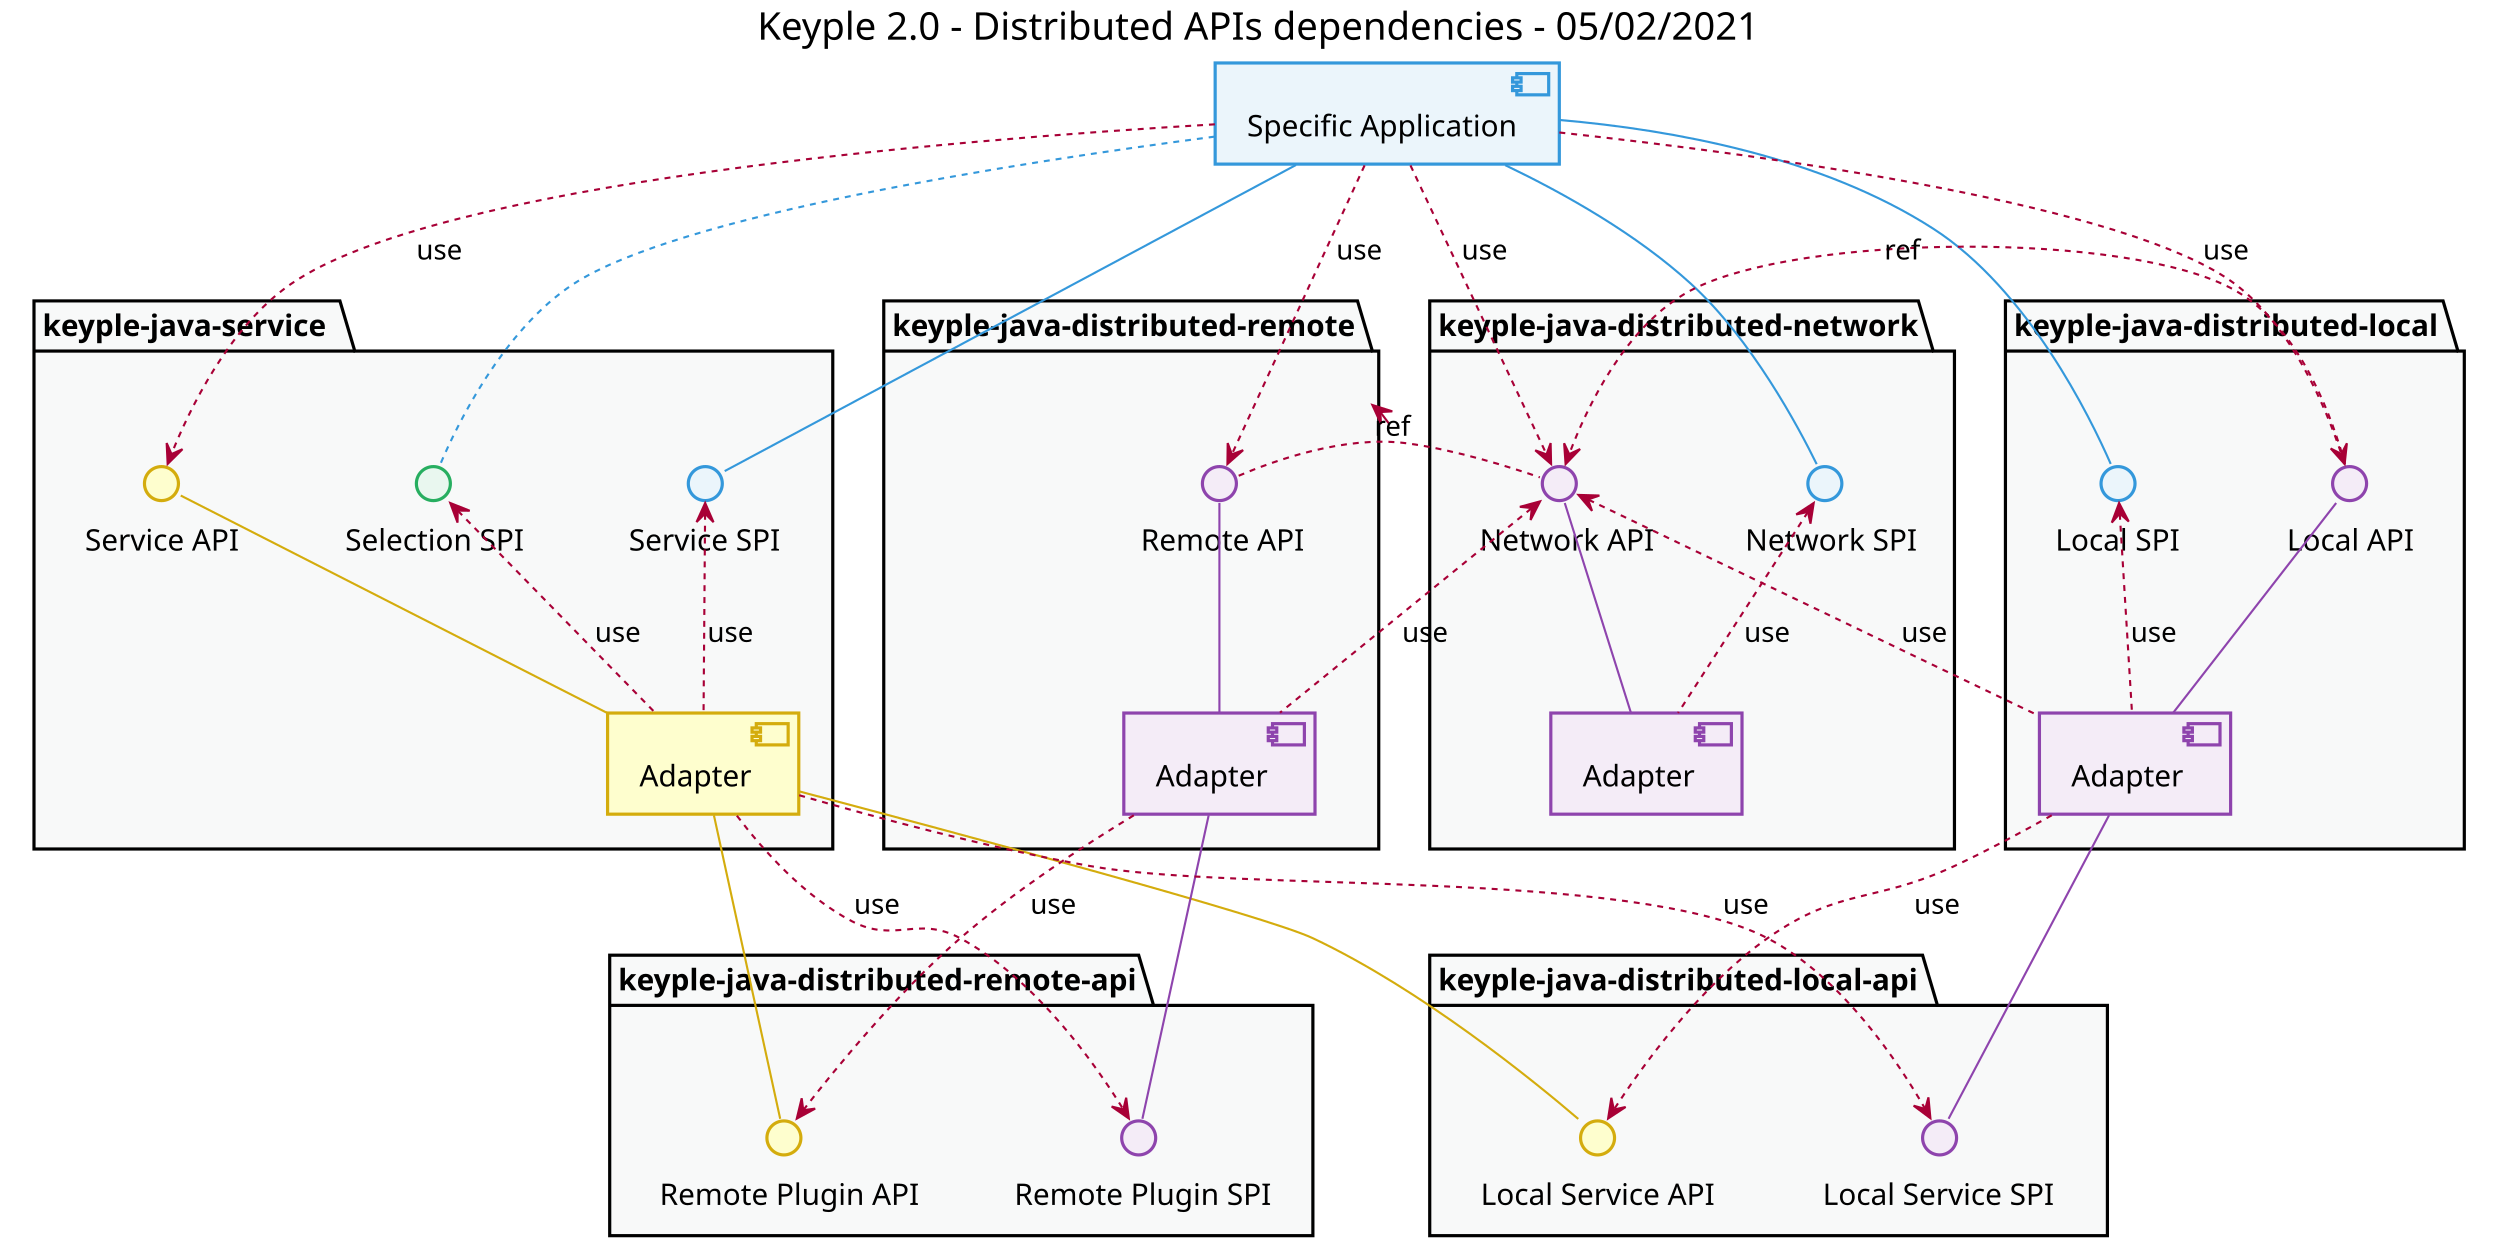
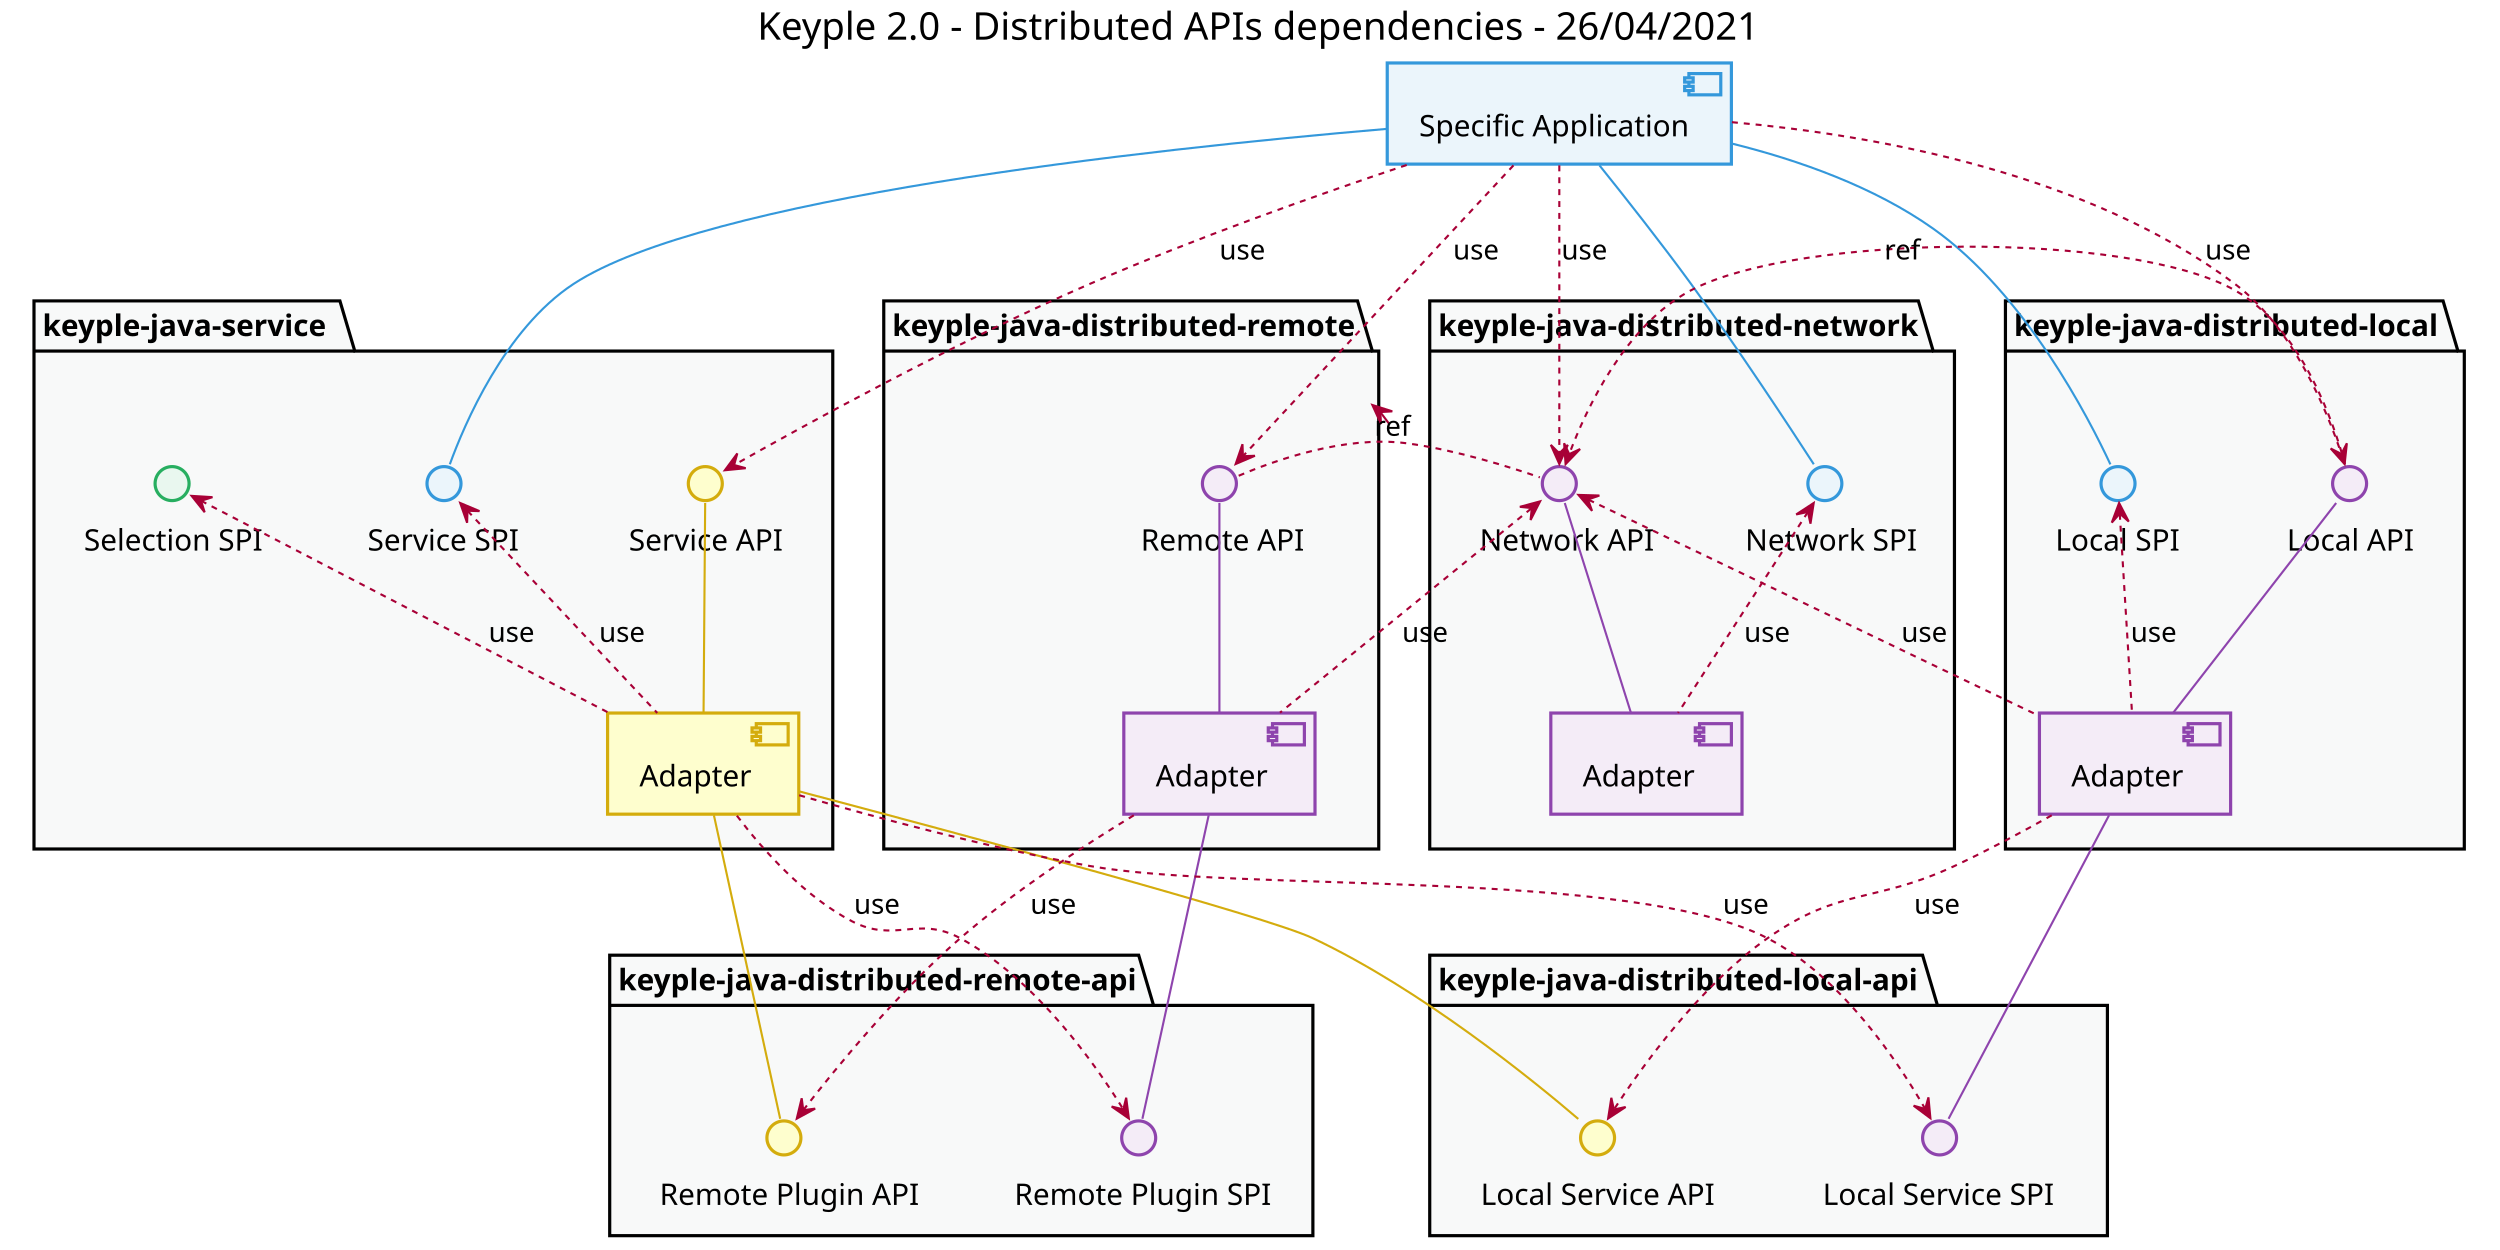
<svg xmlns="http://www.w3.org/2000/svg" contentScriptType="application/ecmascript" contentStyleType="text/css" height="1470px" preserveAspectRatio="none" style="width:2942px;height:1470px;" version="1.1" viewBox="0 0 2942 1470" width="2942.5px" zoomAndPan="magnify">
  <defs />
  <g>
-     <text fill="#000000" font-family="sans-serif" font-size="45" lengthAdjust="spacing" textLength="1127.5" x="891.25" y="46.714">Keyple 2.0 - Distributed APIs dependencies - 05/02/2021</text>
+     <text fill="#000000" font-family="sans-serif" font-size="45" lengthAdjust="spacing" textLength="1127.5" x="891.25" y="46.714">Keyple 2.0 - Distributed APIs dependencies - 26/04/2021</text>
    <polygon fill="#F8F9F9" points="40,354.102,400,354.102,417.5,413.125,980,413.125,980,999.102,40,999.102,40,354.102" style="stroke:#000000;stroke-width:3.75;" />
    <line style="stroke:#000000;stroke-width:3.75;" x1="40" x2="417.5" y1="413.125" y2="413.125" />
    <text fill="#000000" font-family="sans-serif" font-size="35" font-weight="bold" lengthAdjust="spacing" textLength="345" x="50" y="395.435">keyple-java-service</text>
    <polygon fill="#F8F9F9" points="2360,354.102,2875,354.102,2892.5,413.125,2900,413.125,2900,999.102,2360,999.102,2360,354.102" style="stroke:#000000;stroke-width:3.75;" />
    <line style="stroke:#000000;stroke-width:3.75;" x1="2360" x2="2892.5" y1="413.125" y2="413.125" />
    <text fill="#000000" font-family="sans-serif" font-size="35" font-weight="bold" lengthAdjust="spacing" textLength="500" x="2370" y="395.435">keyple-java-distributed-local</text>
    <polygon fill="#F8F9F9" points="1682.5,354.102,2257.5,354.102,2275,413.125,2300,413.125,2300,999.102,1682.5,999.102,1682.5,354.102" style="stroke:#000000;stroke-width:3.75;" />
    <line style="stroke:#000000;stroke-width:3.75;" x1="1682.5" x2="2275" y1="413.125" y2="413.125" />
    <text fill="#000000" font-family="sans-serif" font-size="35" font-weight="bold" lengthAdjust="spacing" textLength="560" x="1692.5" y="395.435">keyple-java-distributed-network</text>
    <polygon fill="#F8F9F9" points="1040,354.102,1597.5,354.102,1615,413.125,1622.5,413.125,1622.5,999.102,1040,999.102,1040,354.102" style="stroke:#000000;stroke-width:3.75;" />
    <line style="stroke:#000000;stroke-width:3.75;" x1="1040" x2="1615" y1="413.125" y2="413.125" />
    <text fill="#000000" font-family="sans-serif" font-size="35" font-weight="bold" lengthAdjust="spacing" textLength="542.5" x="1050" y="395.435">keyple-java-distributed-remote</text>
    <polygon fill="#F8F9F9" points="717.5,1124.102,1340,1124.102,1357.5,1183.125,1545,1183.125,1545,1454.102,717.5,1454.102,717.5,1124.102" style="stroke:#000000;stroke-width:3.75;" />
    <line style="stroke:#000000;stroke-width:3.75;" x1="717.5" x2="1357.5" y1="1183.125" y2="1183.125" />
    <text fill="#000000" font-family="sans-serif" font-size="35" font-weight="bold" lengthAdjust="spacing" textLength="607.5" x="727.5" y="1165.435">keyple-java-distributed-remote-api</text>
    <polygon fill="#F8F9F9" points="1682.5,1124.102,2262.5,1124.102,2280,1183.125,2480,1183.125,2480,1454.102,1682.5,1454.102,1682.5,1124.102" style="stroke:#000000;stroke-width:3.75;" />
    <line style="stroke:#000000;stroke-width:3.75;" x1="1682.5" x2="2280" y1="1183.125" y2="1183.125" />
    <text fill="#000000" font-family="sans-serif" font-size="35" font-weight="bold" lengthAdjust="spacing" textLength="565" x="1692.5" y="1165.435">keyple-java-distributed-local-api</text>
-     <ellipse cx="190" cy="569.102" fill="#FEFECE" rx="20" ry="20" style="stroke:#D4AC0D;stroke-width:3.75;" />
-     <text fill="#000000" font-family="sans-serif" font-size="35" lengthAdjust="spacing" textLength="180" x="100" y="647.935">Service API</text>
-     <ellipse cx="830" cy="569.102" fill="#EBF5FB" rx="20" ry="20" style="stroke:#3498DB;stroke-width:3.75;" />
-     <text fill="#000000" font-family="sans-serif" font-size="35" lengthAdjust="spacing" textLength="180" x="740" y="647.935">Service SPI</text>
-     <ellipse cx="510" cy="569.102" fill="#E9F7EF" rx="20" ry="20" style="stroke:#27AE60;stroke-width:3.75;" />
-     <text fill="#000000" font-family="sans-serif" font-size="35" lengthAdjust="spacing" textLength="207.5" x="406.25" y="647.935">Selection SPI</text>
+     <ellipse cx="830" cy="569.102" fill="#FEFECE" rx="20" ry="20" style="stroke:#D4AC0D;stroke-width:3.75;" />
+     <text fill="#000000" font-family="sans-serif" font-size="35" lengthAdjust="spacing" textLength="180" x="740" y="647.935">Service API</text>
+     <ellipse cx="522.5" cy="569.102" fill="#EBF5FB" rx="20" ry="20" style="stroke:#3498DB;stroke-width:3.75;" />
+     <text fill="#000000" font-family="sans-serif" font-size="35" lengthAdjust="spacing" textLength="180" x="432.5" y="647.935">Service SPI</text>
+     <ellipse cx="202.5" cy="569.102" fill="#E9F7EF" rx="20" ry="20" style="stroke:#27AE60;stroke-width:3.75;" />
+     <text fill="#000000" font-family="sans-serif" font-size="35" lengthAdjust="spacing" textLength="207.5" x="98.75" y="647.935">Selection SPI</text>
    <rect fill="#FEFECE" height="119.023" style="stroke:#D4AC0D;stroke-width:3.75;" width="225" x="715" y="839.102" />
    <rect fill="#FEFECE" height="25" style="stroke:#D4AC0D;stroke-width:3.75;" width="37.5" x="890" y="851.602" />
    <rect fill="#FEFECE" height="5" style="stroke:#D4AC0D;stroke-width:3.75;" width="10" x="885" y="856.602" />
    <rect fill="#FEFECE" height="5" style="stroke:#D4AC0D;stroke-width:3.75;" width="10" x="885" y="866.602" />
    <text fill="#000000" font-family="sans-serif" font-size="35" lengthAdjust="spacing" textLength="125" x="752.5" y="925.435">Adapter</text>
    <ellipse cx="2765" cy="569.102" fill="#F4ECF7" rx="20" ry="20" style="stroke:#8E44AD;stroke-width:3.75;" />
    <text fill="#000000" font-family="sans-serif" font-size="35" lengthAdjust="spacing" textLength="147.5" x="2691.25" y="647.935">Local API</text>
    <ellipse cx="2492.5" cy="569.102" fill="#EBF5FB" rx="20" ry="20" style="stroke:#3498DB;stroke-width:3.75;" />
    <text fill="#000000" font-family="sans-serif" font-size="35" lengthAdjust="spacing" textLength="147.5" x="2418.75" y="647.935">Local SPI</text>
    <rect fill="#F4ECF7" height="119.023" style="stroke:#8E44AD;stroke-width:3.75;" width="225" x="2400" y="839.102" />
    <rect fill="#F4ECF7" height="25" style="stroke:#8E44AD;stroke-width:3.75;" width="37.5" x="2575" y="851.602" />
    <rect fill="#F4ECF7" height="5" style="stroke:#8E44AD;stroke-width:3.75;" width="10" x="2570" y="856.602" />
    <rect fill="#F4ECF7" height="5" style="stroke:#8E44AD;stroke-width:3.75;" width="10" x="2570" y="866.602" />
    <text fill="#000000" font-family="sans-serif" font-size="35" lengthAdjust="spacing" textLength="125" x="2437.5" y="925.435">Adapter</text>
    <ellipse cx="1835" cy="569.102" fill="#F4ECF7" rx="20" ry="20" style="stroke:#8E44AD;stroke-width:3.75;" />
    <text fill="#000000" font-family="sans-serif" font-size="35" lengthAdjust="spacing" textLength="187.5" x="1741.25" y="647.935">Network API</text>
    <ellipse cx="2147.5" cy="569.102" fill="#EBF5FB" rx="20" ry="20" style="stroke:#3498DB;stroke-width:3.75;" />
    <text fill="#000000" font-family="sans-serif" font-size="35" lengthAdjust="spacing" textLength="187.5" x="2053.75" y="647.935">Network SPI</text>
    <rect fill="#F4ECF7" height="119.023" style="stroke:#8E44AD;stroke-width:3.75;" width="225" x="1825" y="839.102" />
    <rect fill="#F4ECF7" height="25" style="stroke:#8E44AD;stroke-width:3.75;" width="37.5" x="2000" y="851.602" />
    <rect fill="#F4ECF7" height="5" style="stroke:#8E44AD;stroke-width:3.75;" width="10" x="1995" y="856.602" />
    <rect fill="#F4ECF7" height="5" style="stroke:#8E44AD;stroke-width:3.75;" width="10" x="1995" y="866.602" />
    <text fill="#000000" font-family="sans-serif" font-size="35" lengthAdjust="spacing" textLength="125" x="1862.5" y="925.435">Adapter</text>
    <ellipse cx="1435" cy="569.102" fill="#F4ECF7" rx="20" ry="20" style="stroke:#8E44AD;stroke-width:3.75;" />
    <text fill="#000000" font-family="sans-serif" font-size="35" lengthAdjust="spacing" textLength="185" x="1342.5" y="647.935">Remote API</text>
    <rect fill="#F4ECF7" height="119.023" style="stroke:#8E44AD;stroke-width:3.75;" width="225" x="1322.5" y="839.102" />
    <rect fill="#F4ECF7" height="25" style="stroke:#8E44AD;stroke-width:3.75;" width="37.5" x="1497.5" y="851.602" />
    <rect fill="#F4ECF7" height="5" style="stroke:#8E44AD;stroke-width:3.75;" width="10" x="1492.5" y="856.602" />
    <rect fill="#F4ECF7" height="5" style="stroke:#8E44AD;stroke-width:3.75;" width="10" x="1492.5" y="866.602" />
    <text fill="#000000" font-family="sans-serif" font-size="35" lengthAdjust="spacing" textLength="125" x="1360" y="925.435">Adapter</text>
    <ellipse cx="1340" cy="1339.102" fill="#F4ECF7" rx="20" ry="20" style="stroke:#8E44AD;stroke-width:3.75;" />
    <text fill="#000000" font-family="sans-serif" font-size="35" lengthAdjust="spacing" textLength="292.5" x="1193.75" y="1417.935">Remote Plugin SPI</text>
    <ellipse cx="922.5" cy="1339.102" fill="#FEFECE" rx="20" ry="20" style="stroke:#D4AC0D;stroke-width:3.75;" />
    <text fill="#000000" font-family="sans-serif" font-size="35" lengthAdjust="spacing" textLength="292.5" x="776.25" y="1417.935">Remote Plugin API</text>
    <ellipse cx="2282.5" cy="1339.102" fill="#F4ECF7" rx="20" ry="20" style="stroke:#8E44AD;stroke-width:3.75;" />
    <text fill="#000000" font-family="sans-serif" font-size="35" lengthAdjust="spacing" textLength="275" x="2145" y="1417.935">Local Service SPI</text>
    <ellipse cx="1880" cy="1339.102" fill="#FEFECE" rx="20" ry="20" style="stroke:#D4AC0D;stroke-width:3.75;" />
    <text fill="#000000" font-family="sans-serif" font-size="35" lengthAdjust="spacing" textLength="275" x="1742.5" y="1417.935">Local Service API</text>
-     <rect fill="#EBF5FB" height="119.023" style="stroke:#3498DB;stroke-width:3.75;" width="405" x="1430" y="74.102" />
-     <rect fill="#EBF5FB" height="25" style="stroke:#3498DB;stroke-width:3.75;" width="37.5" x="1785" y="86.602" />
-     <rect fill="#EBF5FB" height="5" style="stroke:#3498DB;stroke-width:3.75;" width="10" x="1780" y="91.602" />
-     <rect fill="#EBF5FB" height="5" style="stroke:#3498DB;stroke-width:3.75;" width="10" x="1780" y="101.602" />
-     <text fill="#000000" font-family="sans-serif" font-size="35" lengthAdjust="spacing" textLength="305" x="1467.5" y="160.435">Specific Application</text>
-     <path d="M1525.105,194.147 C1335.045,295.984 950.278,502.154 852.83,554.369 " fill="none" id="application-serviceSpi" style="stroke:#3498DB;stroke-width:2.5;" />
-     <path d="M1429.297,160.799 C1186.303,192.749 797.04,254.404 675,334.102 C591.7,388.499 537.49,500.804 518.04,546.552 " fill="none" id="application-selectionSpi" style="stroke:#3498DB;stroke-width:2.5;stroke-dasharray:7.0,7.0;" />
-     <path d="M1835.582,141.234 C1969.615,152.817 2143.997,184.867 2275,269.102 C2386.398,340.732 2459.85,491.034 2483.89,545.949 " fill="none" id="application-localSpi" style="stroke:#3498DB;stroke-width:2.5;" />
-     <path d="M1771.303,194.342 C1841.932,228.179 1926.12,275.767 1990,334.102 C2061.282,399.197 2116.517,502.682 2137.887,546.232 " fill="none" id="application-networkSpi" style="stroke:#3498DB;stroke-width:2.5;" />
-     <path d="M212.689,583.169 C291.985,623.594 560.29,760.377 714.997,839.247 " fill="none" id="serviceApi-service" style="stroke:#D4AC0D;stroke-width:2.5;" />
+     <rect fill="#EBF5FB" height="119.023" style="stroke:#3498DB;stroke-width:3.75;" width="405" x="1632.5" y="74.102" />
+     <rect fill="#EBF5FB" height="25" style="stroke:#3498DB;stroke-width:3.75;" width="37.5" x="1987.5" y="86.602" />
+     <rect fill="#EBF5FB" height="5" style="stroke:#3498DB;stroke-width:3.75;" width="10" x="1982.5" y="91.602" />
+     <rect fill="#EBF5FB" height="5" style="stroke:#3498DB;stroke-width:3.75;" width="10" x="1982.5" y="101.602" />
+     <text fill="#000000" font-family="sans-serif" font-size="35" lengthAdjust="spacing" textLength="305" x="1670" y="160.435">Specific Application</text>
+     <path d="M1632.082,151.662 C1342.672,176.369 829.273,233.147 675,334.102 C593.81,387.232 546.102,500.259 529.35,546.374 " fill="none" id="application-serviceSpi" style="stroke:#3498DB;stroke-width:2.5;" />
+     <path d="M2037.848,168.887 C2117.03,188.542 2205.327,219.782 2275,269.102 C2383.097,345.622 2458.588,492.907 2483.525,546.487 " fill="none" id="application-localSpi" style="stroke:#3498DB;stroke-width:2.5;" />
+     <path d="M1882.21,194.542 C1913.495,233.472 1955.057,286.217 1990,334.102 C2046.043,410.899 2108.093,505.599 2134.48,546.372 " fill="none" id="application-networkSpi" style="stroke:#3498DB;stroke-width:2.5;" />
+     <path d="M829.842,591.932 C829.47,640.569 828.513,765.084 827.942,839.007 " fill="none" id="serviceApi-service" style="stroke:#D4AC0D;stroke-width:2.5;" />
    <path d="M940.085,931.182 C1127.86,980.842 1489.91,1078.107 1545,1104.102 C1673.05,1164.524 1805.49,1272.443 1857.305,1316.766 " fill="none" id="service-distributedLocalApi" style="stroke:#D4AC0D;stroke-width:2.5;" />
    <path d="M840.115,959.367 C861.617,1057.819 904.372,1253.591 918.128,1316.581 " fill="none" id="service-distributedRemoteApi" style="stroke:#D4AC0D;stroke-width:2.5;" />
    <path d="M2749.2,591.932 C2711.425,640.569 2614.675,765.084 2557.25,839.007 " fill="none" id="localApi-distributedLocal" style="stroke:#8E44AD;stroke-width:2.5;" />
    <path d="M2481.957,959.367 C2429.903,1057.819 2326.39,1253.591 2293.085,1316.581 " fill="none" id="distributedLocal-distributedLocalSpi" style="stroke:#8E44AD;stroke-width:2.5;" />
    <path d="M1841.412,591.932 C1856.753,640.569 1896.02,765.084 1919.335,839.007 " fill="none" id="networkApi-distributedNetwork" style="stroke:#8E44AD;stroke-width:2.5;" />
    <path d="M1435,591.932 C1435,640.569 1435,765.084 1435,839.007 " fill="none" id="remoteApi-distributedRemote" style="stroke:#8E44AD;stroke-width:2.5;" />
    <path d="M1422.385,959.367 C1400.882,1057.819 1358.128,1253.591 1344.372,1316.581 " fill="none" id="distributedRemote-distributedRemoteSpi" style="stroke:#8E44AD;stroke-width:2.5;" />
-     <path d="M1429.678,146.302 C1111.888,164.979 515.045,215.149 342.5,334.102 C269.223,384.619 222.393,482.969 201.925,534.049 " fill="none" id="application-to-serviceApi" style="stroke:#A80036;stroke-width:2.5;stroke-dasharray:7.0,7.0;" />
-     <polygon fill="#A80036" points="197.289,545.959,214.767,528.616,201.821,534.31,196.128,521.364,197.289,545.959" style="stroke:#A80036;stroke-width:2.5;" />
-     <text fill="#000000" font-family="sans-serif" font-size="32.5" lengthAdjust="spacing" textLength="52.5" x="490" y="305.339">use</text>
-     <path d="M1835.057,155.917 C2089.282,183.642 2506.975,241.787 2630,334.102 C2698.55,385.534 2738.2,482.777 2755.15,533.669 " fill="none" id="application-to-localApi" style="stroke:#A80036;stroke-width:2.5;stroke-dasharray:7.0,7.0;" />
-     <polygon fill="#A80036" points="2759.175,546.137,2761.806,521.655,2755.348,534.237,2742.766,527.779,2759.175,546.137" style="stroke:#A80036;stroke-width:2.5;" />
-     <text fill="#000000" font-family="sans-serif" font-size="32.5" lengthAdjust="spacing" textLength="52.5" x="2592.5" y="305.339">use</text>
-     <path d="M1659.81,194.594 C1703.08,286.477 1785.965,462.479 1819.925,534.589 " fill="none" id="application-to-networkApi" style="stroke:#A80036;stroke-width:2.5;stroke-dasharray:7.0,7.0;" />
-     <polygon fill="#A80036" points="1825.31,546.024,1824.774,521.408,1819.986,534.715,1806.679,529.927,1825.31,546.024" style="stroke:#A80036;stroke-width:2.5;" />
-     <text fill="#000000" font-family="sans-serif" font-size="32.5" lengthAdjust="spacing" textLength="52.5" x="1720" y="305.339">use</text>
-     <path d="M1605.865,194.594 C1563.662,286.477 1482.822,462.479 1449.703,534.589 " fill="none" id="application-to-remoteApi" style="stroke:#A80036;stroke-width:2.5;stroke-dasharray:7.0,7.0;" />
-     <polygon fill="#A80036" points="1444.45,546.024,1462.928,529.751,1449.667,534.665,1444.754,521.404,1444.45,546.024" style="stroke:#A80036;stroke-width:2.5;" />
-     <text fill="#000000" font-family="sans-serif" font-size="32.5" lengthAdjust="spacing" textLength="52.5" x="1572.5" y="305.339">use</text>
-     <path d="M829.745,604.659 C829.322,659.717 828.467,770.859 827.942,839.007 " fill="none" id="serviceSpi-backto-service" style="stroke:#A80036;stroke-width:2.5;stroke-dasharray:7.0,7.0;" />
-     <polygon fill="#A80036" points="829.842,591.932,819.669,614.354,829.746,604.431,839.669,614.508,829.842,591.932" style="stroke:#A80036;stroke-width:2.5;" />
-     <text fill="#000000" font-family="sans-serif" font-size="32.5" lengthAdjust="spacing" textLength="52.5" x="832.5" y="755.339">use</text>
-     <path d="M538.952,601.237 C591.462,654.987 703.247,769.414 771.235,839.007 " fill="none" id="selectionSpi-backto-service" style="stroke:#A80036;stroke-width:2.5;stroke-dasharray:7.0,7.0;" />
-     <polygon fill="#A80036" points="529.86,591.932,538.434,615.013,538.596,600.872,552.738,601.034,529.86,591.932" style="stroke:#A80036;stroke-width:2.5;" />
-     <text fill="#000000" font-family="sans-serif" font-size="32.5" lengthAdjust="spacing" textLength="52.5" x="700" y="755.339">use</text>
+     <path d="M1655.408,194.134 C1546.203,230.757 1404.703,281.137 1282.5,334.102 C1121.73,403.782 938.39,505.092 864.013,547.162 " fill="none" id="application-to-serviceApi" style="stroke:#A80036;stroke-width:2.5;stroke-dasharray:7.0,7.0;" />
+     <polygon fill="#A80036" points="853.03,553.392,877.534,550.986,863.902,547.223,867.665,533.591,853.03,553.392" style="stroke:#A80036;stroke-width:2.5;" />
+     <text fill="#000000" font-family="sans-serif" font-size="32.5" lengthAdjust="spacing" textLength="52.5" x="1435" y="305.339">use</text>
+     <path d="M2038.138,143.787 C2210.918,159.307 2457.713,204.722 2630,334.102 C2698.525,385.559 2738.2,482.789 2755.15,533.674 " fill="none" id="application-to-localApi" style="stroke:#A80036;stroke-width:2.5;stroke-dasharray:7.0,7.0;" />
+     <polygon fill="#A80036" points="2759.15,546.139,2761.781,521.658,2755.323,534.239,2742.741,527.781,2759.15,546.139" style="stroke:#A80036;stroke-width:2.5;" />
+     <text fill="#000000" font-family="sans-serif" font-size="32.5" lengthAdjust="spacing" textLength="52.5" x="2595" y="305.339">use</text>
+     <path d="M1835,194.594 C1835,285.717 1835,459.577 1835,532.779 " fill="none" id="application-to-networkApi" style="stroke:#A80036;stroke-width:2.5;stroke-dasharray:7.0,7.0;" />
+     <polygon fill="#A80036" points="1835,546.024,1845,523.524,1835,533.524,1825,523.524,1835,546.024" style="stroke:#A80036;stroke-width:2.5;" />
+     <text fill="#000000" font-family="sans-serif" font-size="32.5" lengthAdjust="spacing" textLength="52.5" x="1837.5" y="305.339">use</text>
+     <path d="M1781.055,194.594 C1694.875,287.237 1529.145,465.394 1463.135,536.357 " fill="none" id="application-to-remoteApi" style="stroke:#A80036;stroke-width:2.5;stroke-dasharray:7.0,7.0;" />
+     <polygon fill="#A80036" points="1454.142,546.024,1476.791,536.364,1462.658,536.873,1462.149,522.74,1454.142,546.024" style="stroke:#A80036;stroke-width:2.5;" />
+     <text fill="#000000" font-family="sans-serif" font-size="32.5" lengthAdjust="spacing" textLength="52.5" x="1710" y="305.339">use</text>
+     <path d="M550.312,601.237 C600.755,654.987 708.14,769.414 773.45,839.007 " fill="none" id="serviceSpi-backto-service" style="stroke:#A80036;stroke-width:2.5;stroke-dasharray:7.0,7.0;" />
+     <polygon fill="#A80036" points="541.58,591.932,549.69,615.18,550.136,601.044,564.271,601.49,541.58,591.932" style="stroke:#A80036;stroke-width:2.5;" />
+     <text fill="#000000" font-family="sans-serif" font-size="32.5" lengthAdjust="spacing" textLength="52.5" x="705" y="755.339">use</text>
+     <path d="M236.594,589.332 C326.228,635.942 571.545,763.504 716.365,838.812 " fill="none" id="selectionSpi-backto-service" style="stroke:#A80036;stroke-width:2.5;stroke-dasharray:7.0,7.0;" />
+     <polygon fill="#A80036" points="225.485,583.554,240.833,602.807,236.575,589.322,250.061,585.064,225.485,583.554" style="stroke:#A80036;stroke-width:2.5;" />
+     <text fill="#000000" font-family="sans-serif" font-size="32.5" lengthAdjust="spacing" textLength="52.5" x="575" y="755.339">use</text>
    <path d="M940.518,935.852 C1031.95,962.329 1164.455,997.929 1282.5,1019.102 C1457.928,1050.564 1921.985,1021.664 2080,1104.102 C2168.31,1150.174 2235.23,1252.111 2265.198,1304.356 " fill="none" id="service-to-distributedLocalSpi" style="stroke:#A80036;stroke-width:2.5;stroke-dasharray:7.0,7.0;" />
    <polygon fill="#A80036" points="2271.685,1315.909,2269.389,1291.394,2265.565,1305.01,2251.95,1301.186,2271.685,1315.909" style="stroke:#A80036;stroke-width:2.5;" />
    <text fill="#000000" font-family="sans-serif" font-size="32.5" lengthAdjust="spacing" textLength="52.5" x="2027.5" y="1075.339">use</text>
    <path d="M867.16,959.909 C898.768,1001.519 946.85,1055.059 1002.5,1084.102 C1053.352,1110.639 1079.55,1076.809 1130,1104.102 C1219.398,1152.464 1290.178,1254.105 1321.885,1305.474 " fill="none" id="service-to-distributedRemoteSpi" style="stroke:#A80036;stroke-width:2.5;stroke-dasharray:7.0,7.0;" />
    <polygon fill="#A80036" points="1328.4,1316.221,1325.287,1291.797,1321.92,1305.532,1308.185,1302.165,1328.4,1316.221" style="stroke:#A80036;stroke-width:2.5;" />
    <text fill="#000000" font-family="sans-serif" font-size="32.5" lengthAdjust="spacing" textLength="52.5" x="1005" y="1075.339">use</text>
    <path d="M2494.535,604.659 C2497.923,659.717 2504.75,770.859 2508.95,839.007 " fill="none" id="localSpi-backto-distributedLocal" style="stroke:#A80036;stroke-width:2.5;stroke-dasharray:7.0,7.0;" />
    <polygon fill="#A80036" points="2493.75,591.932,2485.151,615.003,2494.518,604.408,2505.113,613.775,2493.75,591.932" style="stroke:#A80036;stroke-width:2.5;" />
    <text fill="#000000" font-family="sans-serif" font-size="32.5" lengthAdjust="spacing" textLength="52.5" x="2507.5" y="755.339">use</text>
    <path d="M2414.495,959.449 C2378.977,979.432 2338.198,1001.264 2300,1019.102 C2205.025,1063.454 2165.642,1043.662 2080,1104.102 C2000.195,1160.422 1932.06,1255.419 1899.855,1304.738 " fill="none" id="distributedLocal-to-distributedLocalApi" style="stroke:#A80036;stroke-width:2.5;stroke-dasharray:7.0,7.0;" />
    <polygon fill="#A80036" points="1892.455,1316.242,1913.036,1302.727,1899.217,1305.728,1896.215,1291.908,1892.455,1316.242" style="stroke:#A80036;stroke-width:2.5;" />
    <text fill="#000000" font-family="sans-serif" font-size="32.5" lengthAdjust="spacing" textLength="52.5" x="2252.5" y="1075.339">use</text>
    <path d="M1869.428,588.117 C1965.945,634.417 2242.33,766.999 2399.555,842.422 " fill="none" id="networkApi-backto-distributedLocal" style="stroke:#A80036;stroke-width:2.5;stroke-dasharray:7.0,7.0;" />
    <polygon fill="#A80036" points="1857.543,582.414,1873.504,601.162,1868.813,587.821,1882.154,583.13,1857.543,582.414" style="stroke:#A80036;stroke-width:2.5;" />
    <text fill="#000000" font-family="sans-serif" font-size="32.5" lengthAdjust="spacing" textLength="52.5" x="2237.5" y="755.339">use</text>
    <path d="M2759.525,546.289 C2746.575,498.082 2709.025,386.597 2630,341.602 C2506.4,271.229 2115.73,275.127 1990,341.602 C1912.553,382.549 1866.545,481.497 1846.662,534.392 " fill="none" id="localApi-to-networkApi" style="stroke:#A80036;stroke-width:2.5;stroke-dasharray:7.0,7.0;" />
    <polygon fill="#A80036" points="1842.382,546.172,1859.465,528.439,1846.651,534.423,1840.667,521.609,1842.382,546.172" style="stroke:#A80036;stroke-width:2.5;" />
    <text fill="#000000" font-family="sans-serif" font-size="32.5" lengthAdjust="spacing" textLength="35" x="2217.5" y="305.339">ref</text>
    <path d="M2127.477,602.589 C2092.395,656.884 2019.31,769.992 1974.715,839.007 " fill="none" id="networkSpi-backto-distributedNetwork" style="stroke:#A80036;stroke-width:2.5;stroke-dasharray:7.0,7.0;" />
    <polygon fill="#A80036" points="2134.363,591.932,2113.755,605.406,2127.58,602.432,2130.555,616.258,2134.363,591.932" style="stroke:#A80036;stroke-width:2.5;" />
    <text fill="#000000" font-family="sans-serif" font-size="32.5" lengthAdjust="spacing" textLength="52.5" x="2052.5" y="755.339">use</text>
    <path d="M1801.98,598.432 C1737.487,650.832 1593.477,767.839 1506.263,838.699 " fill="none" id="networkApi-backto-distributedRemote" style="stroke:#A80036;stroke-width:2.5;stroke-dasharray:7.0,7.0;" />
    <polygon fill="#A80036" points="1812.348,590.007,1788.579,596.435,1802.647,597.889,1801.192,611.957,1812.348,590.007" style="stroke:#A80036;stroke-width:2.5;" />
    <text fill="#000000" font-family="sans-serif" font-size="32.5" lengthAdjust="spacing" textLength="52.5" x="1650" y="755.339">use</text>
    <path d="M1334.27,959.429 C1272.507,997.029 1193.4,1049.152 1130,1104.102 C1055.753,1168.454 982.423,1258.511 946.072,1305.416 " fill="none" id="distributedRemote-to-distributedRemoteApi" style="stroke:#A80036;stroke-width:2.5;stroke-dasharray:7.0,7.0;" />
    <polygon fill="#A80036" points="937.65,1316.369,959.294,1304.63,945.271,1306.461,943.44,1292.438,937.65,1316.369" style="stroke:#A80036;stroke-width:2.5;" />
    <text fill="#000000" font-family="sans-serif" font-size="32.5" lengthAdjust="spacing" textLength="52.5" x="1212.5" y="1075.339">use</text>
    <path d="M1457.69,559.867 C1495.868,543.484 1581.425,511.927 1655,521.602 C1713.195,529.254 1779.432,550.444 1812.088,561.759 " fill="none" id="remoteApi-to-networkApi" style="stroke:#A80036;stroke-width:2.5;stroke-dasharray:7.0,7.0;" />
    <polygon fill="#A80036" points="1615,476.602,1625.173,499.024,1624.343,484.906,1638.46,484.076,1615,476.602" style="stroke:#A80036;stroke-width:2.5;" />
    <line style="stroke:#A80036;stroke-width:2.5;" x1="1624.343" x2="1635" y1="484.906" y2="499.102" />
    <text fill="#000000" font-family="sans-serif" font-size="32.5" lengthAdjust="spacing" textLength="35" x="1617.5" y="512.839">ref</text>
  </g>
</svg>
